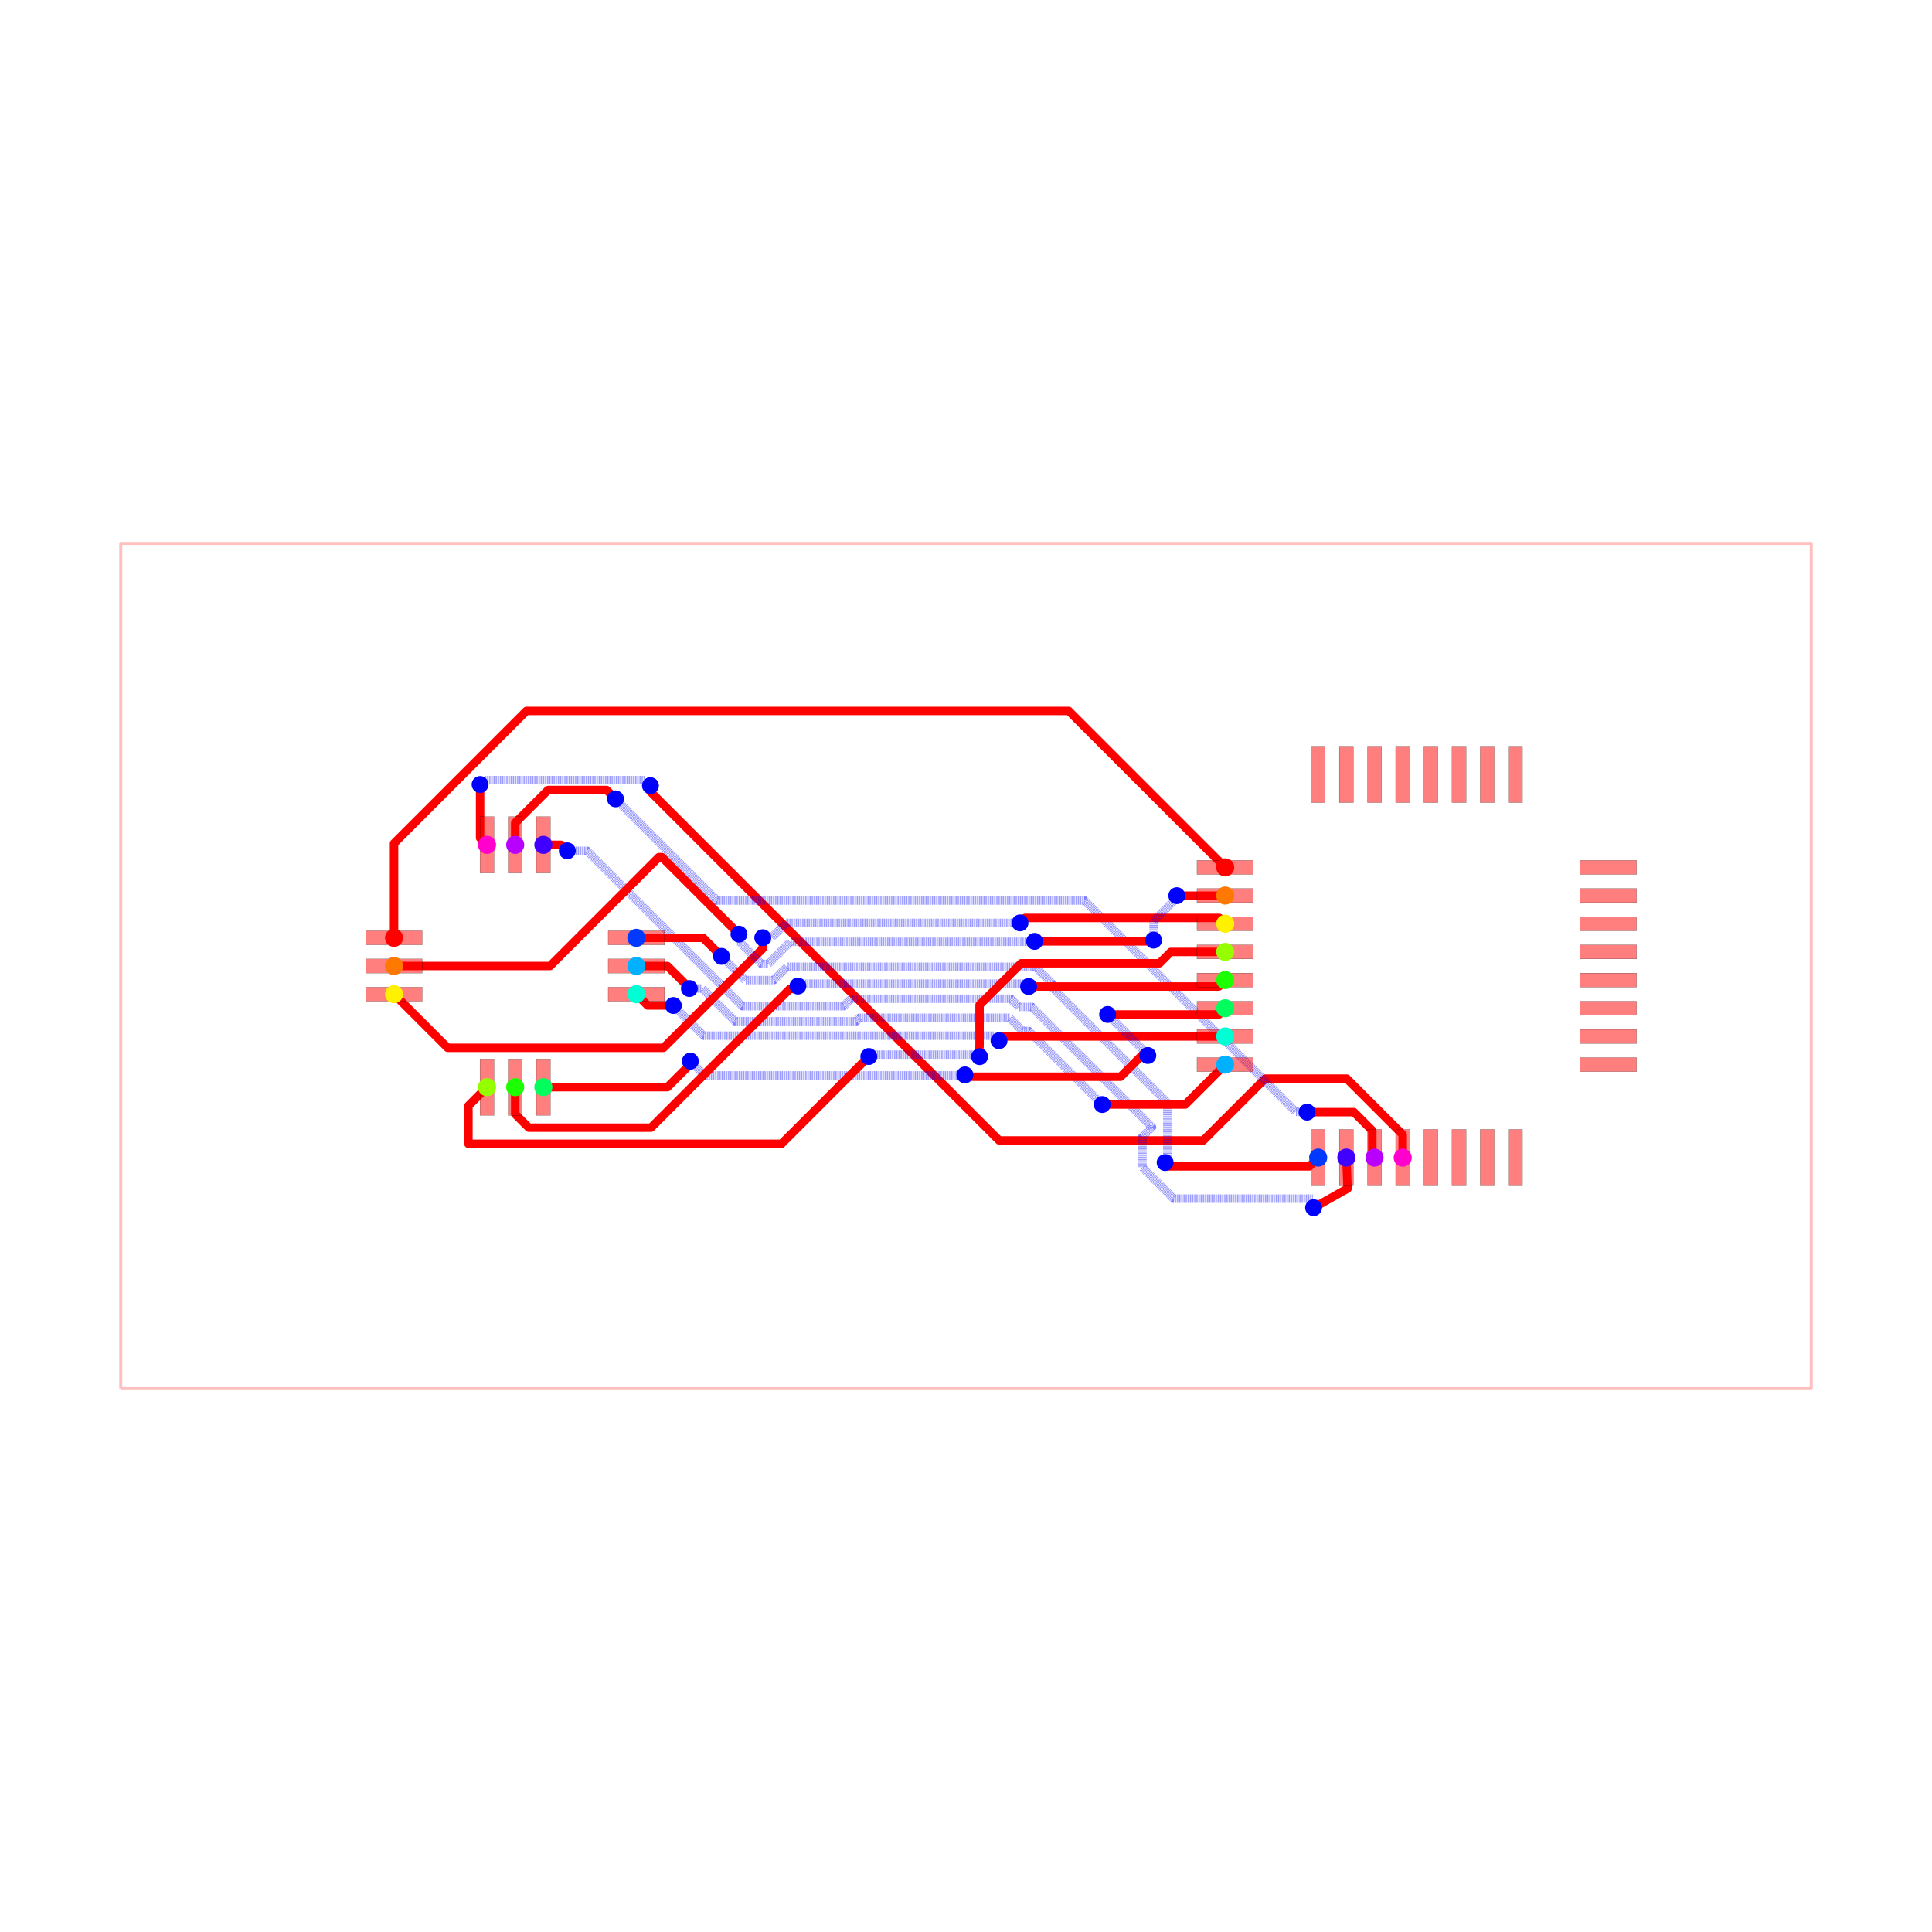
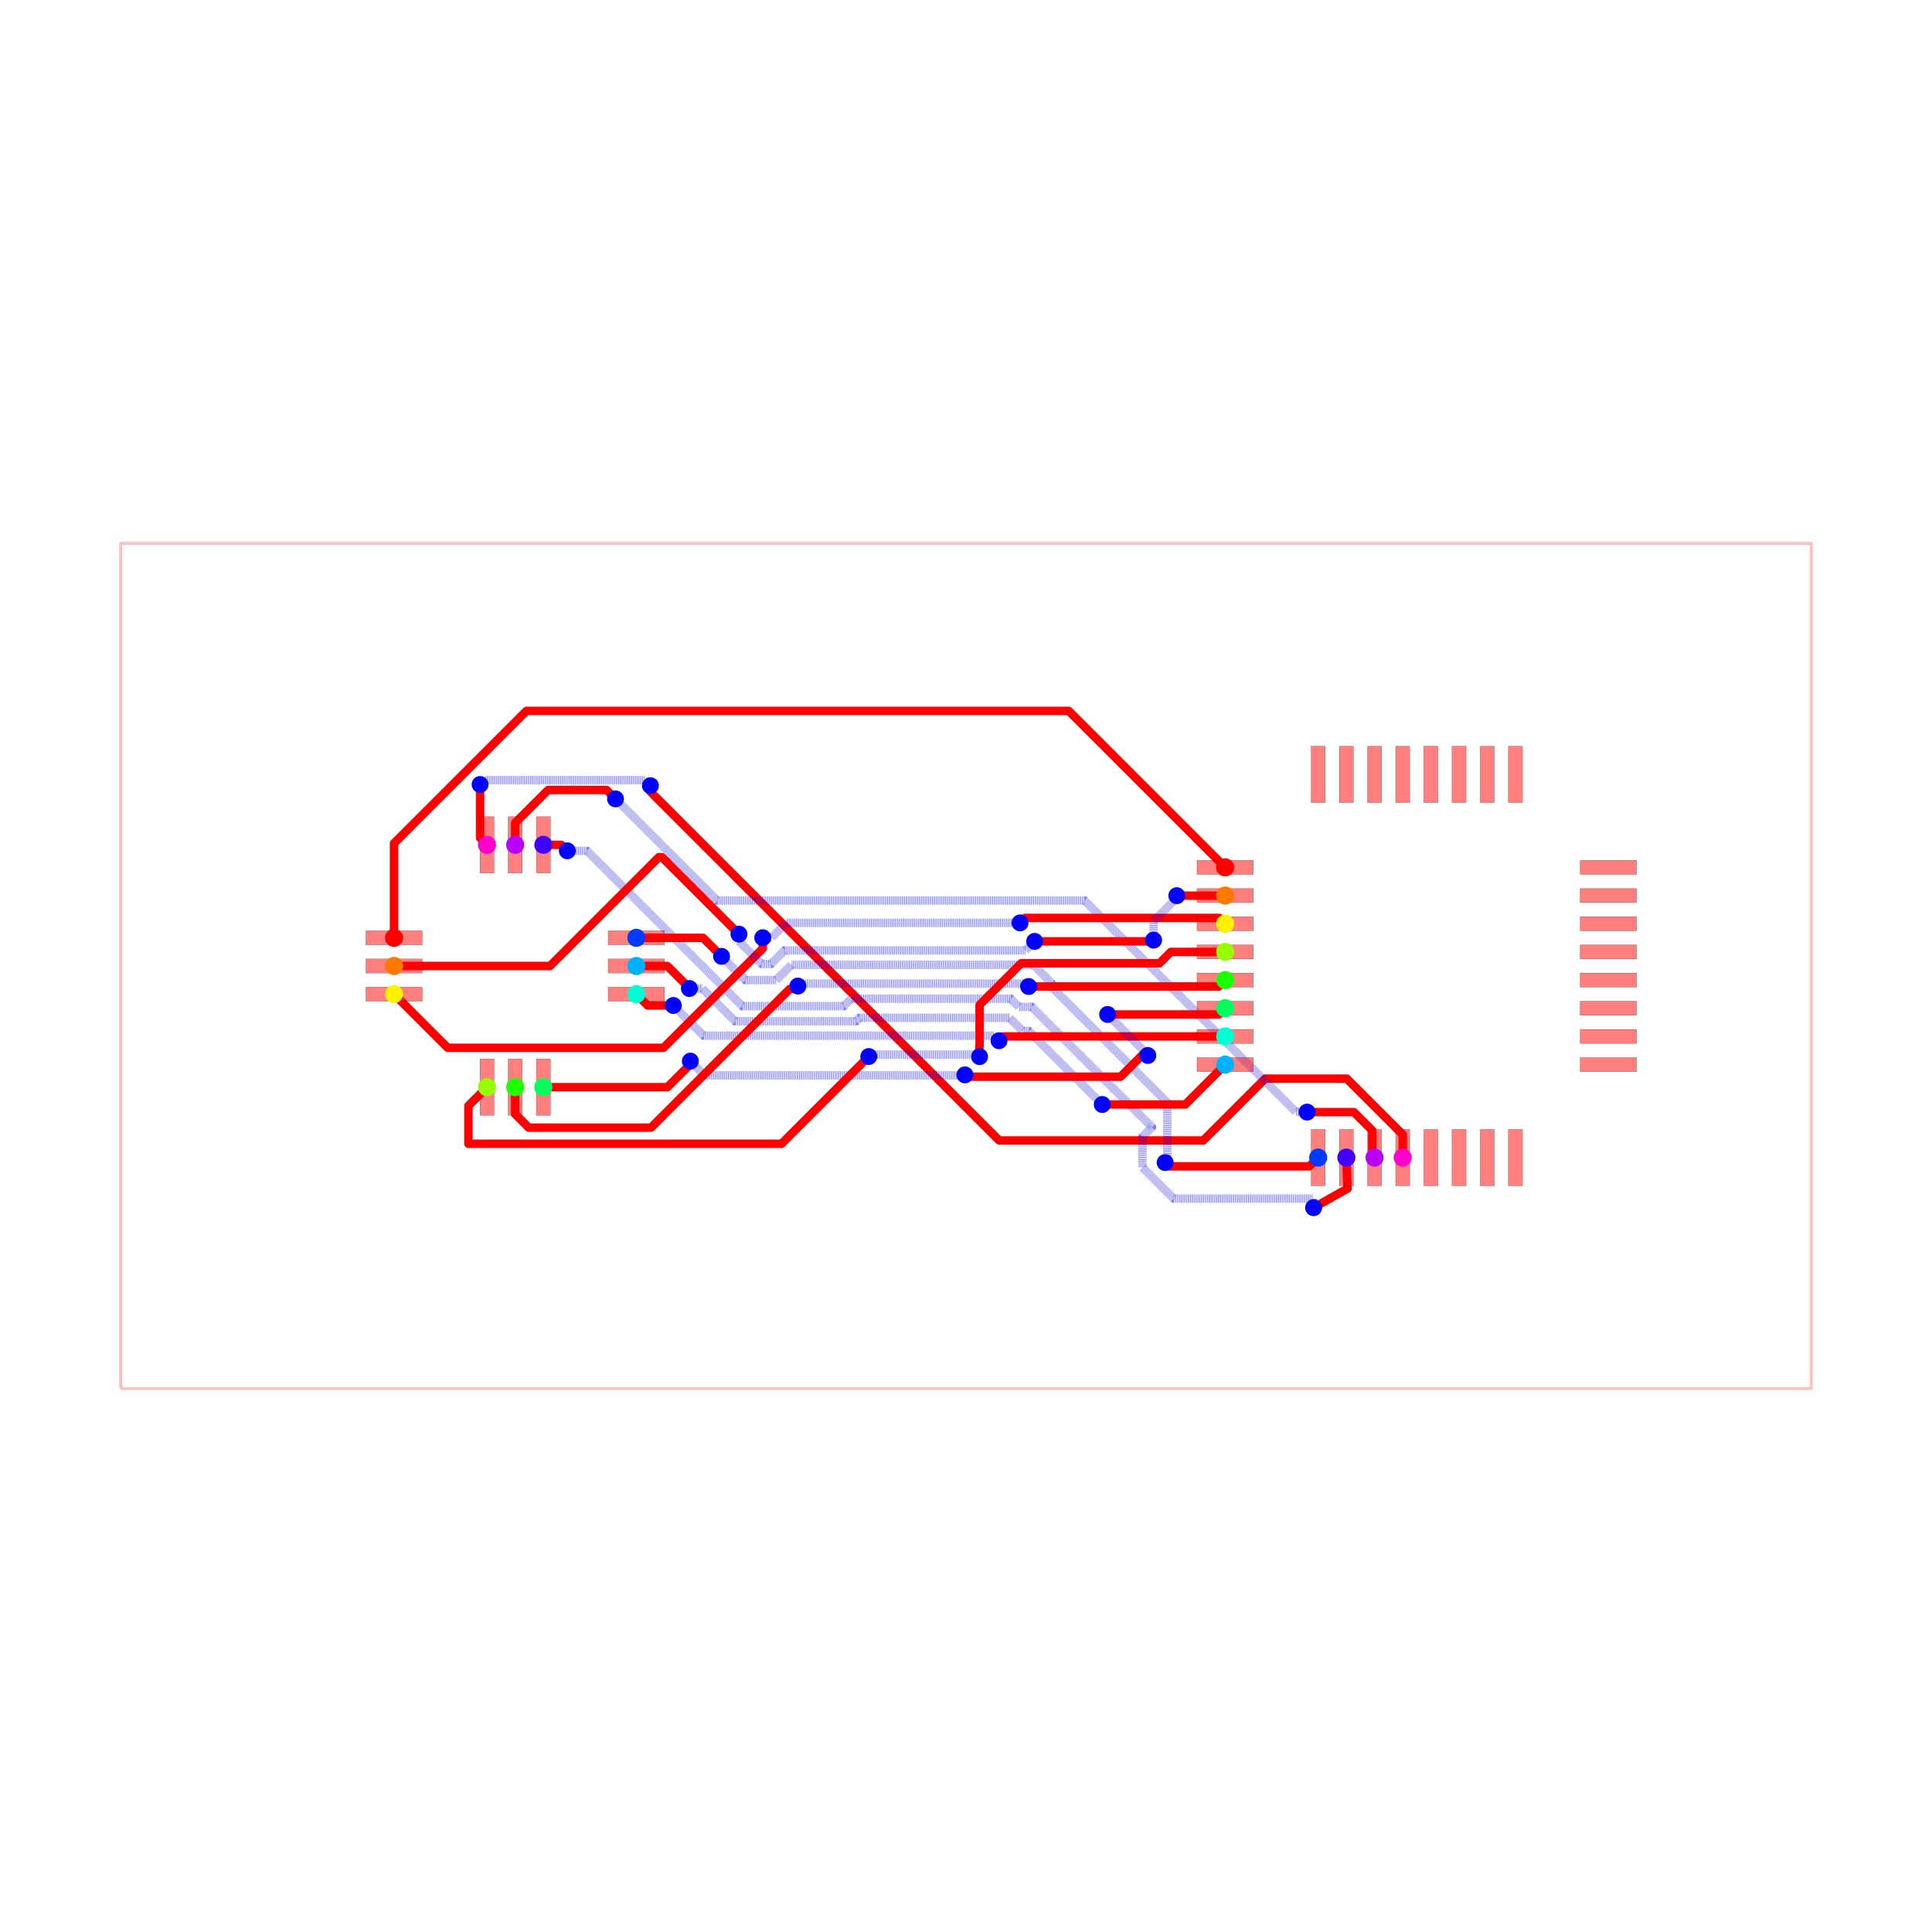
<svg xmlns="http://www.w3.org/2000/svg" width="640" height="640" viewBox="0 0 640 640">
  <rect width="100%" height="100%" fill="white" />
  <g>
    <polyline data-points="-15,-7.5 15,-7.5 15,7.5 -15,7.5 -15,-7.5" data-type="line" data-label="" points="40,460 600,460 600,180 40,180 40,460" fill="none" stroke="rgba(255,0,0,0.25)" stroke-linejoin="round" stroke-width="1px" />
  </g>
  <g>
    <polyline data-points="7.75,-3.4 7.75,-2.991529564183713 6.757149265337184,-1.9986788295208975 5.3086833901240364,-1.9986788295208975 4.211901021956965,-3.095461197687969 0.5885740642328336,-3.095461197687969 -5.601386326391651,3.0944991929365164 -5.601386326391651,3.198613673608347 -5.599999999999998,3.2" data-type="line" data-label="" points="464.667,383.467 464.667,375.842 446.133,357.309 419.095,357.309 398.622,377.782 330.987,377.782 215.441,262.236 215.441,260.293 215.467,260.267" fill="none" stroke="red" stroke-linejoin="round" stroke-width="2.8" />
  </g>
  <g>
    <polyline data-points="-5.599999999999998,3.2 -5.698494870440465,3.298494870440467 -8.30693486575173,3.298494870440467 -8.534865013687785,3.298494870440467 -8.549330836848016,3.2840290472802356 -8.559970952719764,3.2840290472802356 -8.623,3.221" data-type="line" data-label="" points="215.467,260.267 213.628,258.428 164.937,258.428 160.683,258.428 160.412,258.698 160.214,258.698 159.037,259.875" fill="none" stroke="rgba(0,0,255,0.5)" stroke-linejoin="round" stroke-width="2.8" stroke-dasharray="0.2 0.2" />
  </g>
  <g>
    <polyline data-points="-8.623,3.221 -8.623,2.2729999999999992 -8.5,2.15" data-type="line" data-label="" points="159.037,259.875 159.037,277.571 161.333,279.867" fill="none" stroke="red" stroke-linejoin="round" stroke-width="2.8" />
  </g>
  <g>
    <polyline data-points="-8,2.15 -8,2.5393564491571206 -7.416328804331897,3.1230276448252234 -6.3770276448252226,3.1230276448252234 -6.229575653098606,2.9755756530986064 -6.22,2.966" data-type="line" data-label="" points="170.667,279.867 170.667,272.599 181.562,261.703 200.962,261.703 203.715,264.456 203.893,264.635" fill="none" stroke="red" stroke-linejoin="round" stroke-width="2.8" />
  </g>
  <g>
    <polyline data-points="-6.22,2.966 -4.415617820679909,1.16161782067991 1.031102938626728,1.16161782067991 2.1038319236939107,1.16161782067991 5.854018444965164,-2.5885687005913436 6.0485687005913435,-2.5885687005913436 6.053,-2.593" data-type="line" data-label="" points="203.893,264.635 237.575,298.316 339.247,298.316 359.272,298.316 429.275,368.32 432.907,368.32 432.989,368.403" fill="none" stroke="rgba(0,0,255,0.5)" stroke-linejoin="round" stroke-width="2.8" stroke-dasharray="0.2 0.2" />
  </g>
  <g>
    <polyline data-points="6.053,-2.593 6.883375774692781,-2.593 7.2102876471721595,-2.9199118724793784 7.2102876471721595,-3.3602876471721594 7.25,-3.4" data-type="line" data-label="" points="432.989,368.403 448.49,368.403 454.592,374.505 454.592,382.725 455.333,383.467" fill="none" stroke="red" stroke-linejoin="round" stroke-width="2.8" />
  </g>
  <g>
    <polyline data-points="-7.5,2.15 -7.181330635674473,2.15 -7.11586956981601,2.0845389341415372 -7.0752904096996145,2.0439597740251414" data-type="line" data-label="" points="180,279.867 185.948,279.867 187.17,281.089 187.928,281.846" fill="none" stroke="red" stroke-linejoin="round" stroke-width="2.8" />
  </g>
  <g>
-     <polyline data-points="-7.0752904096996145,2.0439597740251414 -6.72548546670664,2.0439597740251414 -3.968890018584188,-0.7126356740973103 -2.170512088891183,-0.7126356740973103 -2.03809429178533,-0.5802178769914578 0.7925756007438961,-0.5802178769914578 0.9007173018394641,-0.6883595780870257 0.937849255056452,-0.7254915313040137 1.1665539069562105,-0.7254915313040137 3.301032282817244,-2.859969907165047 3.13111188923123,-3.029890300751061 3.13111188923123,-3.520175161566533 3.13111188923123,-3.574279482979123 3.685192453366058,-4.128360047113951 6.143342369446744,-4.128360047113951 6.159610047113951,-4.128360047113951 6.1684702470581065,-4.2894154866388385" data-type="line" data-label="" points="187.928,281.846 194.458,281.846 245.914,333.303 279.484,333.303 281.956,330.831 334.795,330.831 336.813,332.849 337.507,333.543 341.776,333.543 381.619,373.386 378.447,376.558 378.447,385.71 378.447,386.72 388.79,397.063 434.676,397.063 434.979,397.063 435.145,400.069" fill="none" stroke="rgba(0,0,255,0.5)" stroke-linejoin="round" stroke-width="2.8" stroke-dasharray="0.2 0.2" />
+     <polyline data-points="-7.0752904096996145,2.0439597740251414 -6.72548546670664,2.0439597740251414 -3.968890018584188,-0.7126356740973103 -2.170512088891183,-0.7126356740973103 -2.03809429178533,-0.5802178769914578 0.7925756007438961,-0.5802178769914578 0.9007173018394641,-0.6883595780870257 0.937849255056452,-0.7254915313040137 1.1665539069562092,-0.7254915313040137 3.3010322828172436,-2.859969907165048 3.13111188923123,-3.0298903007510614 3.13111188923123,-3.5201751615665344 3.13111188923123,-3.5742794829791267 3.685192453366056,-4.1283600471139525 6.14334236944674,-4.1283600471139525 6.1596100471139525,-4.1283600471139525 6.1684702470581065,-4.2894154866388385" data-type="line" data-label="" points="187.928,281.846 194.458,281.846 245.914,333.303 279.484,333.303 281.956,330.831 334.795,330.831 336.813,332.849 337.507,333.543 341.776,333.543 381.619,373.386 378.447,376.558 378.447,385.71 378.447,386.72 388.79,397.063 434.676,397.063 434.979,397.063 435.145,400.069" fill="none" stroke="rgba(0,0,255,0.5)" stroke-linejoin="round" stroke-width="2.8" stroke-dasharray="0.2 0.2" />
  </g>
  <g>
    <polyline data-points="6.1684702470581065,-4.2894154866388385 6.771769699216969,-3.9495260657186035 6.75,-3.4" data-type="line" data-label="" points="435.145,400.069 446.406,393.724 446,383.467" fill="none" stroke="red" stroke-linejoin="round" stroke-width="2.8" />
  </g>
  <g>
    <polyline data-points="6.25,-3.4 6.0941104849454835,-3.555889515054517 3.6018895150545167,-3.555889515054517 3.534,-3.488" data-type="line" data-label="" points="436.667,383.467 433.757,386.377 387.235,386.377 385.968,385.109" fill="none" stroke="red" stroke-linejoin="round" stroke-width="2.8" />
  </g>
  <g>
-     <polyline data-points="3.534,-3.488 3.5722564796885283,-3.4497435203114715 3.5722564796885283,-2.7655934769960053 3.5722564796885283,-2.423939777799826 1.5167095450111794,-0.3683928431224773 1.5167095450111794,-0.30106132407032177 1.229706690408083,-0.014058469467225332 -2.861842476461943,-0.014058469467225316 -3.1767985930899174,-0.014058469467225316 -3.2855007130253466,-0.12276058940265458 -3.412971895802706,-0.25023177218001386 -3.731034909844611,-0.25023177218001386 -3.916768227819986,-0.25023177218001386 -4.311107508816728,0.1441075088167284 -4.338,0.171" data-type="line" data-label="" points="385.968,385.109 386.682,384.395 386.682,371.624 386.682,365.247 348.312,326.877 348.312,325.62 342.955,320.262 266.579,320.262 260.7,320.262 258.671,322.292 256.291,324.671 250.354,324.671 246.887,324.671 239.526,317.31 239.024,316.808" fill="none" stroke="rgba(0,0,255,0.5)" stroke-linejoin="round" stroke-width="2.8" stroke-dasharray="0.2 0.2" />
+     <polyline data-points="3.534,-3.488 3.5722564796885283,-3.4497435203114715 3.5722564796885283,-2.7655934769960053 3.5722564796885283,-2.423939777799827 1.516709545011179,-0.36839284312247766 1.516709545011179,-0.30106132407032016 1.1947072682081366,0.020940952732722284 -3.0980228396602714,0.0209409527327223 -3.3691955645730083,-0.2502317721800147 -3.733678030006577,-0.2502317721800147 -3.9167682278199853,-0.2502317721800147 -4.3135338369283,0.1465338369282998 -4.338,0.171" data-type="line" data-label="" points="385.968,385.109 386.682,384.395 386.682,371.624 386.682,365.247 348.312,326.877 348.312,325.62 342.301,319.609 262.17,319.609 257.108,324.671 250.305,324.671 246.887,324.671 239.481,317.265 239.024,316.808" fill="none" stroke="rgba(0,0,255,0.5)" stroke-linejoin="round" stroke-width="2.8" stroke-dasharray="0.2 0.2" />
  </g>
  <g>
    <polyline data-points="-4.338,0.171 -4.667,0.5 -5.85,0.5" data-type="line" data-label="" points="239.024,316.808 232.883,310.667 210.8,310.667" fill="none" stroke="red" stroke-linejoin="round" stroke-width="2.8" />
  </g>
  <g>
    <polyline data-points="-5.85,0 -5.2998480046883785,0 -4.981818740236169,-0.3180292644522096 -4.981818740236169,-0.3258435391730883 -4.908377177230018,-0.3992851021792392" data-type="line" data-label="" points="210.8,320 221.07,320 227.006,325.937 227.006,326.082 228.377,327.453" fill="none" stroke="red" stroke-linejoin="round" stroke-width="2.8" />
  </g>
  <g>
    <polyline data-points="-4.908377177230018,-0.3992851021792392 -4.6787234582148765,-0.3992851021792392 -4.134763049412284,-0.9432455109818321 -4.097481707832328,-0.9805268525617877 -2.1485380308574844,-0.9805268525617877 -2.0928744416036995,-0.9805268525617877 -1.9490068902081559,-0.9805268525617877 -1.8878386849980164,-0.9193586473516482 0.7719030122865147,-0.9193586473516482 1.0065871668885982,-1.1540428019537317 1.1140428019537312,-1.1540428019537317 2.404997558489698,-2.4449975584896984 2.4179999999999997,-2.458" data-type="line" data-label="" points="228.377,327.453 232.664,327.453 242.818,337.607 243.514,338.303 279.894,338.303 280.933,338.303 283.619,338.303 284.76,337.161 334.409,337.161 338.79,341.542 340.795,341.542 364.893,365.64 365.136,365.883" fill="none" stroke="rgba(0,0,255,0.5)" stroke-linejoin="round" stroke-width="2.8" stroke-dasharray="0.2 0.2" />
  </g>
  <g>
    <polyline data-points="2.4179999999999997,-2.458 3.8919999999999995,-2.458 4.6,-1.75" data-type="line" data-label="" points="365.136,365.883 392.651,365.883 405.867,352.667" fill="none" stroke="red" stroke-linejoin="round" stroke-width="2.8" />
  </g>
  <g>
    <polyline data-points="4.6,-1.25 0.6620000000000001,-1.25 0.6261636461089988,-1.2858363538910014 0.586,-1.326" data-type="line" data-label="" points="405.867,343.333 332.357,343.333 331.688,344.002 330.939,344.752" fill="none" stroke="red" stroke-linejoin="round" stroke-width="2.8" />
  </g>
  <g>
    <polyline data-points="0.586,-1.326 0.4957723772749639,-1.235772377274964 -4.168963147698515,-1.235772377274964 -4.658565343315779,-1.235772377274964 -5.190364675629612,-0.7039730449611316 -5.193622822769982,-0.7007148978207608" data-type="line" data-label="" points="330.939,344.752 329.254,343.068 242.179,343.068 233.04,343.068 223.113,333.141 223.052,333.08" fill="none" stroke="rgba(0,0,255,0.5)" stroke-linejoin="round" stroke-width="2.8" stroke-dasharray="0.2 0.2" />
  </g>
  <g>
    <polyline data-points="-5.193622822769982,-0.7007148978207608 -5.649285102179239,-0.7007148978207608 -5.85,-0.5" data-type="line" data-label="" points="223.052,333.08 214.547,333.08 210.8,329.333" fill="none" stroke="red" stroke-linejoin="round" stroke-width="2.8" />
  </g>
  <g>
    <polyline data-points="-7.5,-2.15 -5.298161013496145,-2.15 -4.910762036982524,-1.7626010234863785 -4.910762036982524,-1.7067620369825234 -4.892,-1.688" data-type="line" data-label="" points="180,360.133 221.101,360.133 228.332,352.902 228.332,351.86 228.683,351.509" fill="none" stroke="red" stroke-linejoin="round" stroke-width="2.8" />
  </g>
  <g>
    <polyline data-points="-4.892,-1.688 -4.639358164433041,-1.940641835566959 -0.49832707076264326,-1.940641835566959 -0.026960052849486958,-1.940641835566959 -0.018748774765680785,-1.9324305574831528" data-type="line" data-label="" points="228.683,351.509 233.399,356.225 310.698,356.225 319.497,356.225 319.65,356.072" fill="none" stroke="rgba(0,0,255,0.5)" stroke-linejoin="round" stroke-width="2.8" stroke-dasharray="0.2 0.2" />
  </g>
  <g>
    <polyline data-points="-0.018748774765680785,-1.9324305574831528 0.01353285555462428,-1.964712187803458 2.464046222263296,-1.964712187803458 2.7436738231447526,-1.964712187803458 3.1736930054741053,-1.5346930054741053 3.227,-1.588" data-type="line" data-label="" points="319.65,356.072 320.253,356.675 365.996,356.675 371.215,356.675 379.242,348.648 380.237,349.643" fill="none" stroke="red" stroke-linejoin="round" stroke-width="2.8" />
  </g>
  <g>
    <polyline data-points="3.227,-1.588 3.227,-1.5740000000000003 2.535048996326404,-0.8820489963264041 2.513,-0.86" data-type="line" data-label="" points="380.237,349.643 380.237,349.381 367.321,336.465 366.909,336.053" fill="none" stroke="rgba(0,0,255,0.5)" stroke-linejoin="round" stroke-width="2.8" stroke-dasharray="0.2 0.2" />
  </g>
  <g>
    <polyline data-points="2.513,-0.86 4.489999999999999,-0.86 4.6,-0.75" data-type="line" data-label="" points="366.909,336.053 403.813,336.053 405.867,334" fill="none" stroke="red" stroke-linejoin="round" stroke-width="2.8" />
  </g>
  <g>
    <polyline data-points="-8,-2.15 -8,-2.627737838169029 -7.807530774905386,-2.820207063263643 -7.759052241032435,-2.8686855971365937 -5.607421057669039,-2.8686855971365937 -5.589474849574815,-2.8686855971365937 -3.1281284264794103,-0.4073391740411889 -3.034339174041189,-0.4073391740411889 -2.983,-0.356" data-type="line" data-label="" points="170.667,360.133 170.667,369.051 174.259,372.644 175.164,373.549 215.328,373.549 215.663,373.549 261.608,327.604 263.359,327.604 264.317,326.645" fill="none" stroke="red" stroke-linejoin="round" stroke-width="2.8" />
  </g>
  <g>
    <polyline data-points="-2.983,-0.356 -2.939622916337843,-0.31262291633784295 0.9250168414913498,-0.31262291633784295 1.059622916337843,-0.31262291633784295 1.111,-0.364" data-type="line" data-label="" points="264.317,326.645 265.127,325.836 337.267,325.836 339.78,325.836 340.739,326.795" fill="none" stroke="rgba(0,0,255,0.5)" stroke-linejoin="round" stroke-width="2.8" stroke-dasharray="0.2 0.2" />
  </g>
  <g>
    <polyline data-points="1.111,-0.364 4.486,-0.364 4.6,-0.25" data-type="line" data-label="" points="340.739,326.795 403.739,326.795 405.867,324.667" fill="none" stroke="red" stroke-linejoin="round" stroke-width="2.8" />
  </g>
  <g>
    <polyline data-points="4.6,0.25 3.6352151661127574,0.25 3.433614148681226,0.04839898256846867 0.9792134259667744,0.04839898256846867 0.2404911083531061,-0.6903233350451997 0.2404911083531061,-1.43354952094783 0.2359979153484337,-1.4380427139525023 0.2359979153484337,-1.6038185830996001 0.24074877476568077,-1.6085694425168473" data-type="line" data-label="" points="405.867,315.333 387.857,315.333 384.094,319.097 338.279,319.097 324.489,332.886 324.489,346.76 324.405,346.843 324.405,349.938 324.494,350.027" fill="none" stroke="red" stroke-linejoin="round" stroke-width="2.8" />
  </g>
  <g>
-     <polyline data-points="0.24074877476568077,-1.6085694425168473 0.2043436746934749,-1.5721643424446414 -1.6911643424446414,-1.5721643424446414 -1.725,-1.606" data-type="line" data-label="" points="324.494,350.027 323.814,349.347 288.432,349.347 287.8,349.979" fill="none" stroke="rgba(0,0,255,0.5)" stroke-linejoin="round" stroke-width="2.8" stroke-dasharray="0.2 0.2" />
-   </g>
-   <g>
-     <polyline data-points="-1.725,-1.606 -3.274469436129647,-3.155469436129647 -8.830311781504333,-3.155469436129647 -8.830311781504333,-2.480311781504333 -8.5,-2.15" data-type="line" data-label="" points="287.8,349.979 258.877,378.902 155.168,378.902 155.168,366.299 161.333,360.133" fill="none" stroke="red" stroke-linejoin="round" stroke-width="2.8" />
+     <polyline data-points="0.24074877476568077,-1.6085694425168473 0.20434367469347423,-1.5721643424446408 -1.6911643424446408,-1.5721643424446408 -1.725,-1.606" data-type="line" data-label="" points="324.494,350.027 323.814,349.347 288.432,349.347 287.8,349.979" fill="none" stroke="rgba(0,0,255,0.5)" stroke-linejoin="round" stroke-width="2.8" stroke-dasharray="0.2 0.2" />
+   </g>
+   <g>
+     <polyline data-points="-1.725,-1.606 -3.274469436129647,-3.155469436129647 -8.830311781504335,-3.155469436129647 -8.830311781504335,-2.480311781504335 -8.5,-2.15" data-type="line" data-label="" points="287.8,349.979 258.877,378.902 155.168,378.902 155.168,366.299 161.333,360.133" fill="none" stroke="red" stroke-linejoin="round" stroke-width="2.8" />
  </g>
  <g>
    <polyline data-points="4.6,0.75 4.497176814187023,0.8528231858129763 1.1427243198053607,0.8528231858129763 1.0468231858129764,0.8528231858129763 0.959,0.765" data-type="line" data-label="" points="405.867,306 403.947,304.081 341.331,304.081 339.541,304.081 337.901,305.72" fill="none" stroke="red" stroke-linejoin="round" stroke-width="2.8" />
  </g>
  <g>
    <polyline data-points="0.959,0.765 -3.1888621694794823,0.765 -3.4498695461154765,0.503992623364006 -3.605007376635994,0.503992623364006 -3.607,0.502" data-type="line" data-label="" points="337.901,305.72 260.475,305.72 255.602,310.592 252.707,310.592 252.669,310.629" fill="none" stroke="rgba(0,0,255,0.5)" stroke-linejoin="round" stroke-width="2.8" stroke-dasharray="0.2 0.2" />
  </g>
  <g>
    <polyline data-points="-3.607,0.502 -3.607,0.30930570092698484 -5.367871066612905,-1.4515653656859195 -9.198434634314081,-1.4515653656859195 -10.15,-0.5" data-type="line" data-label="" points="252.669,310.629 252.669,314.226 219.8,347.096 148.296,347.096 130.533,329.333" fill="none" stroke="red" stroke-linejoin="round" stroke-width="2.8" />
  </g>
  <g>
    <polyline data-points="-10.15,0 -7.381877873757733,0 -5.450291239191566,1.9315866345661672 -5.395586634566167,1.9315866345661672 -4.03387097138595,0.5698709713859494 -4.029,0.565" data-type="line" data-label="" points="130.533,320 182.205,320 218.261,283.944 219.282,283.944 244.701,309.362 244.792,309.453" fill="none" stroke="red" stroke-linejoin="round" stroke-width="2.8" />
  </g>
  <g>
-     <polyline data-points="-4.029,0.565 -4.029,0.4376829295154886 -3.766338535015435,0.1750214645309235 -3.6276250789442384,0.03630800845972726 -3.5118755386585163,0.03630800845972726 -3.414593147876855,0.13359039924138819 -3.1185128930706907,0.42967065404755256 1.2106706540475525,0.42967065404755256 1.218,0.437" data-type="line" data-label="" points="244.792,309.453 244.792,311.83 249.695,316.733 252.284,319.322 254.445,319.322 256.261,317.506 261.788,311.979 342.599,311.979 342.736,311.843" fill="none" stroke="rgba(0,0,255,0.5)" stroke-linejoin="round" stroke-width="2.8" stroke-dasharray="0.2 0.2" />
+     <polyline data-points="-4.029,0.565 -4.029,0.4376829295154886 -3.766338535015435,0.1750214645309235 -3.6276250789442384,0.03630800845972726 -3.4603448030800052,0.03630800845972726 -3.2202429936237538,0.27640981791597874 1.0574098179159788,0.27640981791597874 1.2106706540475525,0.42967065404755256 1.218,0.437" data-type="line" data-label="" points="244.792,309.453 244.792,311.83 249.695,316.733 252.284,319.322 255.407,319.322 259.889,314.84 339.738,314.84 342.599,311.979 342.736,311.843" fill="none" stroke="rgba(0,0,255,0.5)" stroke-linejoin="round" stroke-width="2.8" stroke-dasharray="0.2 0.2" />
  </g>
  <g>
    <polyline data-points="1.218,0.437 3.2162969686749836,0.437 3.3069999999999995,0.437 3.3289999999999997,0.459" data-type="line" data-label="" points="342.736,311.843 380.038,311.843 381.731,311.843 382.141,311.432" fill="none" stroke="red" stroke-linejoin="round" stroke-width="2.8" />
  </g>
  <g>
    <polyline data-points="3.3289999999999997,0.459 3.3289999999999997,0.795789932715063 3.761105033642468,1.2278949663575314 3.7409999999999997,1.248" data-type="line" data-label="" points="382.141,311.432 382.141,305.145 390.207,297.079 389.832,296.704" fill="none" stroke="rgba(0,0,255,0.5)" stroke-linejoin="round" stroke-width="2.8" stroke-dasharray="0.2 0.2" />
  </g>
  <g>
    <polyline data-points="3.7409999999999997,1.248 4.598,1.248 4.6,1.25" data-type="line" data-label="" points="389.832,296.704 405.829,296.704 405.867,296.667" fill="none" stroke="red" stroke-linejoin="round" stroke-width="2.8" />
  </g>
  <g>
    <polyline data-points="-10.15,0.5 -10.15,2.1769430530027156 -7.800313453062028,4.526629599940688 1.8233704000593116,4.526629599940688 4.6,1.75" data-type="line" data-label="" points="130.533,310.667 130.533,279.364 174.394,235.503 354.036,235.503 405.867,287.333" fill="none" stroke="red" stroke-linejoin="round" stroke-width="2.8" />
  </g>
  <g>
    <rect data-type="rect" data-label="top source_trace_0" data-x="-10.15" data-y="0.5" x="121.2" y="308.333" width="18.667" height="4.667" fill="rgba(255,0,0,0.5)" stroke="black" stroke-width="0.054" />
  </g>
  <g>
    <rect data-type="rect" data-label="top source_trace_1" data-x="-10.15" data-y="0" x="121.2" y="317.667" width="18.667" height="4.667" fill="rgba(255,0,0,0.5)" stroke="black" stroke-width="0.054" />
  </g>
  <g>
    <rect data-type="rect" data-label="top source_trace_2" data-x="-10.15" data-y="-0.5" x="121.2" y="327" width="18.667" height="4.667" fill="rgba(255,0,0,0.5)" stroke="black" stroke-width="0.054" />
  </g>
  <g>
    <rect data-type="rect" data-label="top source_trace_3" data-x="-8.5" data-y="-2.15" x="159" y="350.8" width="4.667" height="18.667" fill="rgba(255,0,0,0.5)" stroke="black" stroke-width="0.054" />
  </g>
  <g>
    <rect data-type="rect" data-label="top source_trace_4" data-x="-8" data-y="-2.15" x="168.333" y="350.8" width="4.667" height="18.667" fill="rgba(255,0,0,0.5)" stroke="black" stroke-width="0.054" />
  </g>
  <g>
    <rect data-type="rect" data-label="top source_trace_5" data-x="-7.5" data-y="-2.15" x="177.667" y="350.8" width="4.667" height="18.667" fill="rgba(255,0,0,0.5)" stroke="black" stroke-width="0.054" />
  </g>
  <g>
    <rect data-type="rect" data-label="top source_trace_6" data-x="-5.85" data-y="-0.5" x="201.467" y="327" width="18.667" height="4.667" fill="rgba(255,0,0,0.5)" stroke="black" stroke-width="0.054" />
  </g>
  <g>
    <rect data-type="rect" data-label="top source_trace_7" data-x="-5.85" data-y="0" x="201.467" y="317.667" width="18.667" height="4.667" fill="rgba(255,0,0,0.5)" stroke="black" stroke-width="0.054" />
  </g>
  <g>
    <rect data-type="rect" data-label="top source_trace_8" data-x="-5.85" data-y="0.5" x="201.467" y="308.333" width="18.667" height="4.667" fill="rgba(255,0,0,0.5)" stroke="black" stroke-width="0.054" />
  </g>
  <g>
    <rect data-type="rect" data-label="top source_trace_9" data-x="-7.5" data-y="2.15" x="177.667" y="270.533" width="4.667" height="18.667" fill="rgba(255,0,0,0.5)" stroke="black" stroke-width="0.054" />
  </g>
  <g>
    <rect data-type="rect" data-label="top source_trace_10" data-x="-8" data-y="2.15" x="168.333" y="270.533" width="4.667" height="18.667" fill="rgba(255,0,0,0.5)" stroke="black" stroke-width="0.054" />
  </g>
  <g>
    <rect data-type="rect" data-label="top source_trace_11" data-x="-8.5" data-y="2.15" x="159" y="270.533" width="4.667" height="18.667" fill="rgba(255,0,0,0.5)" stroke="black" stroke-width="0.054" />
  </g>
  <g>
    <rect data-type="rect" data-label="top source_trace_0" data-x="4.6" data-y="1.75" x="396.533" y="285" width="18.667" height="4.667" fill="rgba(255,0,0,0.5)" stroke="black" stroke-width="0.054" />
  </g>
  <g>
    <rect data-type="rect" data-label="top source_trace_1" data-x="4.6" data-y="1.25" x="396.533" y="294.333" width="18.667" height="4.667" fill="rgba(255,0,0,0.5)" stroke="black" stroke-width="0.054" />
  </g>
  <g>
    <rect data-type="rect" data-label="top source_trace_2" data-x="4.6" data-y="0.75" x="396.533" y="303.667" width="18.667" height="4.667" fill="rgba(255,0,0,0.5)" stroke="black" stroke-width="0.054" />
  </g>
  <g>
    <rect data-type="rect" data-label="top source_trace_3" data-x="4.6" data-y="0.25" x="396.533" y="313" width="18.667" height="4.667" fill="rgba(255,0,0,0.5)" stroke="black" stroke-width="0.054" />
  </g>
  <g>
    <rect data-type="rect" data-label="top source_trace_4" data-x="4.6" data-y="-0.25" x="396.533" y="322.333" width="18.667" height="4.667" fill="rgba(255,0,0,0.5)" stroke="black" stroke-width="0.054" />
  </g>
  <g>
    <rect data-type="rect" data-label="top source_trace_5" data-x="4.6" data-y="-0.75" x="396.533" y="331.667" width="18.667" height="4.667" fill="rgba(255,0,0,0.5)" stroke="black" stroke-width="0.054" />
  </g>
  <g>
    <rect data-type="rect" data-label="top source_trace_6" data-x="4.6" data-y="-1.25" x="396.533" y="341" width="18.667" height="4.667" fill="rgba(255,0,0,0.5)" stroke="black" stroke-width="0.054" />
  </g>
  <g>
    <rect data-type="rect" data-label="top source_trace_7" data-x="4.6" data-y="-1.75" x="396.533" y="350.333" width="18.667" height="4.667" fill="rgba(255,0,0,0.5)" stroke="black" stroke-width="0.054" />
  </g>
  <g>
    <rect data-type="rect" data-label="top source_trace_8" data-x="6.25" data-y="-3.4" x="434.333" y="374.133" width="4.667" height="18.667" fill="rgba(255,0,0,0.5)" stroke="black" stroke-width="0.054" />
  </g>
  <g>
    <rect data-type="rect" data-label="top source_trace_9" data-x="6.75" data-y="-3.4" x="443.667" y="374.133" width="4.667" height="18.667" fill="rgba(255,0,0,0.5)" stroke="black" stroke-width="0.054" />
  </g>
  <g>
    <rect data-type="rect" data-label="top source_trace_10" data-x="7.25" data-y="-3.4" x="453" y="374.133" width="4.667" height="18.667" fill="rgba(255,0,0,0.5)" stroke="black" stroke-width="0.054" />
  </g>
  <g>
    <rect data-type="rect" data-label="top source_trace_11" data-x="7.75" data-y="-3.4" x="462.333" y="374.133" width="4.667" height="18.667" fill="rgba(255,0,0,0.5)" stroke="black" stroke-width="0.054" />
  </g>
  <g>
    <rect data-type="rect" data-label="top" data-x="8.25" data-y="-3.4" x="471.667" y="374.133" width="4.667" height="18.667" fill="rgba(255,0,0,0.5)" stroke="black" stroke-width="0.054" />
  </g>
  <g>
    <rect data-type="rect" data-label="top" data-x="8.75" data-y="-3.4" x="481" y="374.133" width="4.667" height="18.667" fill="rgba(255,0,0,0.5)" stroke="black" stroke-width="0.054" />
  </g>
  <g>
    <rect data-type="rect" data-label="top" data-x="9.25" data-y="-3.4" x="490.333" y="374.133" width="4.667" height="18.667" fill="rgba(255,0,0,0.5)" stroke="black" stroke-width="0.054" />
  </g>
  <g>
    <rect data-type="rect" data-label="top" data-x="9.75" data-y="-3.4" x="499.667" y="374.133" width="4.667" height="18.667" fill="rgba(255,0,0,0.5)" stroke="black" stroke-width="0.054" />
  </g>
  <g>
    <rect data-type="rect" data-label="top" data-x="11.4" data-y="-1.75" x="523.467" y="350.333" width="18.667" height="4.667" fill="rgba(255,0,0,0.5)" stroke="black" stroke-width="0.054" />
  </g>
  <g>
    <rect data-type="rect" data-label="top" data-x="11.4" data-y="-1.25" x="523.467" y="341" width="18.667" height="4.667" fill="rgba(255,0,0,0.5)" stroke="black" stroke-width="0.054" />
  </g>
  <g>
    <rect data-type="rect" data-label="top" data-x="11.4" data-y="-0.75" x="523.467" y="331.667" width="18.667" height="4.667" fill="rgba(255,0,0,0.5)" stroke="black" stroke-width="0.054" />
  </g>
  <g>
    <rect data-type="rect" data-label="top" data-x="11.4" data-y="-0.25" x="523.467" y="322.333" width="18.667" height="4.667" fill="rgba(255,0,0,0.5)" stroke="black" stroke-width="0.054" />
  </g>
  <g>
    <rect data-type="rect" data-label="top" data-x="11.4" data-y="0.25" x="523.467" y="313" width="18.667" height="4.667" fill="rgba(255,0,0,0.5)" stroke="black" stroke-width="0.054" />
  </g>
  <g>
    <rect data-type="rect" data-label="top" data-x="11.4" data-y="0.75" x="523.467" y="303.667" width="18.667" height="4.667" fill="rgba(255,0,0,0.5)" stroke="black" stroke-width="0.054" />
  </g>
  <g>
    <rect data-type="rect" data-label="top" data-x="11.4" data-y="1.25" x="523.467" y="294.333" width="18.667" height="4.667" fill="rgba(255,0,0,0.5)" stroke="black" stroke-width="0.054" />
  </g>
  <g>
    <rect data-type="rect" data-label="top" data-x="11.4" data-y="1.75" x="523.467" y="285" width="18.667" height="4.667" fill="rgba(255,0,0,0.5)" stroke="black" stroke-width="0.054" />
  </g>
  <g>
    <rect data-type="rect" data-label="top" data-x="9.75" data-y="3.4" x="499.667" y="247.2" width="4.667" height="18.667" fill="rgba(255,0,0,0.5)" stroke="black" stroke-width="0.054" />
  </g>
  <g>
    <rect data-type="rect" data-label="top" data-x="9.25" data-y="3.4" x="490.333" y="247.2" width="4.667" height="18.667" fill="rgba(255,0,0,0.5)" stroke="black" stroke-width="0.054" />
  </g>
  <g>
    <rect data-type="rect" data-label="top" data-x="8.75" data-y="3.4" x="481" y="247.2" width="4.667" height="18.667" fill="rgba(255,0,0,0.5)" stroke="black" stroke-width="0.054" />
  </g>
  <g>
    <rect data-type="rect" data-label="top" data-x="8.25" data-y="3.4" x="471.667" y="247.2" width="4.667" height="18.667" fill="rgba(255,0,0,0.5)" stroke="black" stroke-width="0.054" />
  </g>
  <g>
    <rect data-type="rect" data-label="top" data-x="7.75" data-y="3.4" x="462.333" y="247.2" width="4.667" height="18.667" fill="rgba(255,0,0,0.5)" stroke="black" stroke-width="0.054" />
  </g>
  <g>
    <rect data-type="rect" data-label="top" data-x="7.25" data-y="3.4" x="453" y="247.2" width="4.667" height="18.667" fill="rgba(255,0,0,0.5)" stroke="black" stroke-width="0.054" />
  </g>
  <g>
    <rect data-type="rect" data-label="top" data-x="6.75" data-y="3.4" x="443.667" y="247.2" width="4.667" height="18.667" fill="rgba(255,0,0,0.5)" stroke="black" stroke-width="0.054" />
  </g>
  <g>
    <rect data-type="rect" data-label="top" data-x="6.25" data-y="3.4" x="434.333" y="247.2" width="4.667" height="18.667" fill="rgba(255,0,0,0.5)" stroke="black" stroke-width="0.054" />
  </g>
  <circle data-type="circle" data-label="" data-x="-5.599999999999998" data-y="3.2" cx="215.467" cy="260.267" r="2.8" fill="blue" stroke="none" stroke-width="0.054" />
  <circle data-type="circle" data-label="" data-x="-8.623" data-y="3.221" cx="159.037" cy="259.875" r="2.8" fill="blue" stroke="none" stroke-width="0.054" />
  <circle data-type="circle" data-label="" data-x="-6.22" data-y="2.966" cx="203.893" cy="264.635" r="2.8" fill="blue" stroke="none" stroke-width="0.054" />
  <circle data-type="circle" data-label="" data-x="6.053" data-y="-2.593" cx="432.989" cy="368.403" r="2.8" fill="blue" stroke="none" stroke-width="0.054" />
  <circle data-type="circle" data-label="" data-x="-7.0752904096996145" data-y="2.0439597740251414" cx="187.928" cy="281.846" r="2.8" fill="blue" stroke="none" stroke-width="0.054" />
  <circle data-type="circle" data-label="" data-x="6.1684702470581065" data-y="-4.2894154866388385" cx="435.145" cy="400.069" r="2.8" fill="blue" stroke="none" stroke-width="0.054" />
  <circle data-type="circle" data-label="" data-x="3.534" data-y="-3.488" cx="385.968" cy="385.109" r="2.8" fill="blue" stroke="none" stroke-width="0.054" />
  <circle data-type="circle" data-label="" data-x="-4.338" data-y="0.171" cx="239.024" cy="316.808" r="2.8" fill="blue" stroke="none" stroke-width="0.054" />
  <circle data-type="circle" data-label="" data-x="-4.908377177230018" data-y="-0.3992851021792392" cx="228.377" cy="327.453" r="2.8" fill="blue" stroke="none" stroke-width="0.054" />
  <circle data-type="circle" data-label="" data-x="2.4179999999999997" data-y="-2.458" cx="365.136" cy="365.883" r="2.8" fill="blue" stroke="none" stroke-width="0.054" />
  <circle data-type="circle" data-label="" data-x="0.586" data-y="-1.326" cx="330.939" cy="344.752" r="2.8" fill="blue" stroke="none" stroke-width="0.054" />
  <circle data-type="circle" data-label="" data-x="-5.193622822769982" data-y="-0.7007148978207608" cx="223.052" cy="333.08" r="2.8" fill="blue" stroke="none" stroke-width="0.054" />
  <circle data-type="circle" data-label="" data-x="-4.892" data-y="-1.688" cx="228.683" cy="351.509" r="2.8" fill="blue" stroke="none" stroke-width="0.054" />
  <circle data-type="circle" data-label="" data-x="-0.018748774765680785" data-y="-1.9324305574831528" cx="319.65" cy="356.072" r="2.8" fill="blue" stroke="none" stroke-width="0.054" />
  <circle data-type="circle" data-label="" data-x="3.227" data-y="-1.588" cx="380.237" cy="349.643" r="2.8" fill="blue" stroke="none" stroke-width="0.054" />
  <circle data-type="circle" data-label="" data-x="2.513" data-y="-0.86" cx="366.909" cy="336.053" r="2.8" fill="blue" stroke="none" stroke-width="0.054" />
  <circle data-type="circle" data-label="" data-x="-2.983" data-y="-0.356" cx="264.317" cy="326.645" r="2.8" fill="blue" stroke="none" stroke-width="0.054" />
  <circle data-type="circle" data-label="" data-x="1.111" data-y="-0.364" cx="340.739" cy="326.795" r="2.8" fill="blue" stroke="none" stroke-width="0.054" />
  <circle data-type="circle" data-label="" data-x="0.24074877476568077" data-y="-1.6085694425168473" cx="324.494" cy="350.027" r="2.8" fill="blue" stroke="none" stroke-width="0.054" />
  <circle data-type="circle" data-label="" data-x="-1.725" data-y="-1.606" cx="287.8" cy="349.979" r="2.8" fill="blue" stroke="none" stroke-width="0.054" />
  <circle data-type="circle" data-label="" data-x="0.959" data-y="0.765" cx="337.901" cy="305.72" r="2.8" fill="blue" stroke="none" stroke-width="0.054" />
  <circle data-type="circle" data-label="" data-x="-3.607" data-y="0.502" cx="252.669" cy="310.629" r="2.8" fill="blue" stroke="none" stroke-width="0.054" />
  <circle data-type="circle" data-label="" data-x="-4.029" data-y="0.565" cx="244.792" cy="309.453" r="2.8" fill="blue" stroke="none" stroke-width="0.054" />
  <circle data-type="circle" data-label="" data-x="1.218" data-y="0.437" cx="342.736" cy="311.843" r="2.8" fill="blue" stroke="none" stroke-width="0.054" />
  <circle data-type="circle" data-label="" data-x="3.3289999999999997" data-y="0.459" cx="382.141" cy="311.432" r="2.8" fill="blue" stroke="none" stroke-width="0.054" />
  <circle data-type="circle" data-label="" data-x="3.7409999999999997" data-y="1.248" cx="389.832" cy="296.704" r="2.8" fill="blue" stroke="none" stroke-width="0.054" />
  <g>
    <circle data-type="point" data-label="source_trace_0 source_trace_0 top" data-x="-10.15" data-y="0.5" cx="130.533" cy="310.667" r="3" fill="hsl(0, 100%, 50%)" />
  </g>
  <g>
    <circle data-type="point" data-label="source_trace_0 source_trace_0 top" data-x="4.6" data-y="1.75" cx="405.867" cy="287.333" r="3" fill="hsl(0, 100%, 50%)" />
  </g>
  <g>
    <circle data-type="point" data-label="source_trace_1 source_trace_1 top" data-x="-10.15" data-y="0" cx="130.533" cy="320" r="3" fill="hsl(28.333, 100%, 50%)" />
  </g>
  <g>
    <circle data-type="point" data-label="source_trace_1 source_trace_1 top" data-x="4.6" data-y="1.25" cx="405.867" cy="296.667" r="3" fill="hsl(28.333, 100%, 50%)" />
  </g>
  <g>
    <circle data-type="point" data-label="source_trace_2 source_trace_2 top" data-x="-10.15" data-y="-0.5" cx="130.533" cy="329.333" r="3" fill="hsl(56.667, 100%, 50%)" />
  </g>
  <g>
    <circle data-type="point" data-label="source_trace_2 source_trace_2 top" data-x="4.6" data-y="0.75" cx="405.867" cy="306" r="3" fill="hsl(56.667, 100%, 50%)" />
  </g>
  <g>
    <circle data-type="point" data-label="source_trace_3 source_trace_3 top" data-x="-8.5" data-y="-2.15" cx="161.333" cy="360.133" r="3" fill="hsl(85, 100%, 50%)" />
  </g>
  <g>
    <circle data-type="point" data-label="source_trace_3 source_trace_3 top" data-x="4.6" data-y="0.25" cx="405.867" cy="315.333" r="3" fill="hsl(85, 100%, 50%)" />
  </g>
  <g>
    <circle data-type="point" data-label="source_trace_4 source_trace_4 top" data-x="-8" data-y="-2.15" cx="170.667" cy="360.133" r="3" fill="hsl(113.333, 100%, 50%)" />
  </g>
  <g>
    <circle data-type="point" data-label="source_trace_4 source_trace_4 top" data-x="4.6" data-y="-0.25" cx="405.867" cy="324.667" r="3" fill="hsl(113.333, 100%, 50%)" />
  </g>
  <g>
    <circle data-type="point" data-label="source_trace_5 source_trace_5 top" data-x="-7.5" data-y="-2.15" cx="180" cy="360.133" r="3" fill="hsl(141.667, 100%, 50%)" />
  </g>
  <g>
    <circle data-type="point" data-label="source_trace_5 source_trace_5 top" data-x="4.6" data-y="-0.75" cx="405.867" cy="334" r="3" fill="hsl(141.667, 100%, 50%)" />
  </g>
  <g>
    <circle data-type="point" data-label="source_trace_6 source_trace_6 top" data-x="-5.85" data-y="-0.5" cx="210.8" cy="329.333" r="3" fill="hsl(170, 100%, 50%)" />
  </g>
  <g>
    <circle data-type="point" data-label="source_trace_6 source_trace_6 top" data-x="4.6" data-y="-1.25" cx="405.867" cy="343.333" r="3" fill="hsl(170, 100%, 50%)" />
  </g>
  <g>
    <circle data-type="point" data-label="source_trace_7 source_trace_7 top" data-x="-5.85" data-y="0" cx="210.8" cy="320" r="3" fill="hsl(198.333, 100%, 50%)" />
  </g>
  <g>
    <circle data-type="point" data-label="source_trace_7 source_trace_7 top" data-x="4.6" data-y="-1.75" cx="405.867" cy="352.667" r="3" fill="hsl(198.333, 100%, 50%)" />
  </g>
  <g>
    <circle data-type="point" data-label="source_trace_8 source_trace_8 top" data-x="-5.85" data-y="0.5" cx="210.8" cy="310.667" r="3" fill="hsl(226.667, 100%, 50%)" />
  </g>
  <g>
    <circle data-type="point" data-label="source_trace_8 source_trace_8 top" data-x="6.25" data-y="-3.4" cx="436.667" cy="383.467" r="3" fill="hsl(226.667, 100%, 50%)" />
  </g>
  <g>
    <circle data-type="point" data-label="source_trace_9 source_trace_9 top" data-x="-7.5" data-y="2.15" cx="180" cy="279.867" r="3" fill="hsl(255, 100%, 50%)" />
  </g>
  <g>
    <circle data-type="point" data-label="source_trace_9 source_trace_9 top" data-x="6.75" data-y="-3.4" cx="446" cy="383.467" r="3" fill="hsl(255, 100%, 50%)" />
  </g>
  <g>
    <circle data-type="point" data-label="source_trace_10 source_trace_10 top" data-x="-8" data-y="2.15" cx="170.667" cy="279.867" r="3" fill="hsl(283.333, 100%, 50%)" />
  </g>
  <g>
    <circle data-type="point" data-label="source_trace_10 source_trace_10 top" data-x="7.25" data-y="-3.4" cx="455.333" cy="383.467" r="3" fill="hsl(283.333, 100%, 50%)" />
  </g>
  <g>
    <circle data-type="point" data-label="source_trace_11 source_trace_11 top" data-x="-8.5" data-y="2.15" cx="161.333" cy="279.867" r="3" fill="hsl(311.667, 100%, 50%)" />
  </g>
  <g>
    <circle data-type="point" data-label="source_trace_11 source_trace_11 top" data-x="7.75" data-y="-3.4" cx="464.667" cy="383.467" r="3" fill="hsl(311.667, 100%, 50%)" />
  </g>
  <g id="crosshair" style="display: none">
    <line id="crosshair-h" y1="0" y2="640" stroke="#666" stroke-width="0.5" />
    <line id="crosshair-v" x1="0" x2="640" stroke="#666" stroke-width="0.5" />
    <text id="coordinates" font-family="monospace" font-size="12" fill="#666" />
  </g>
</svg>
